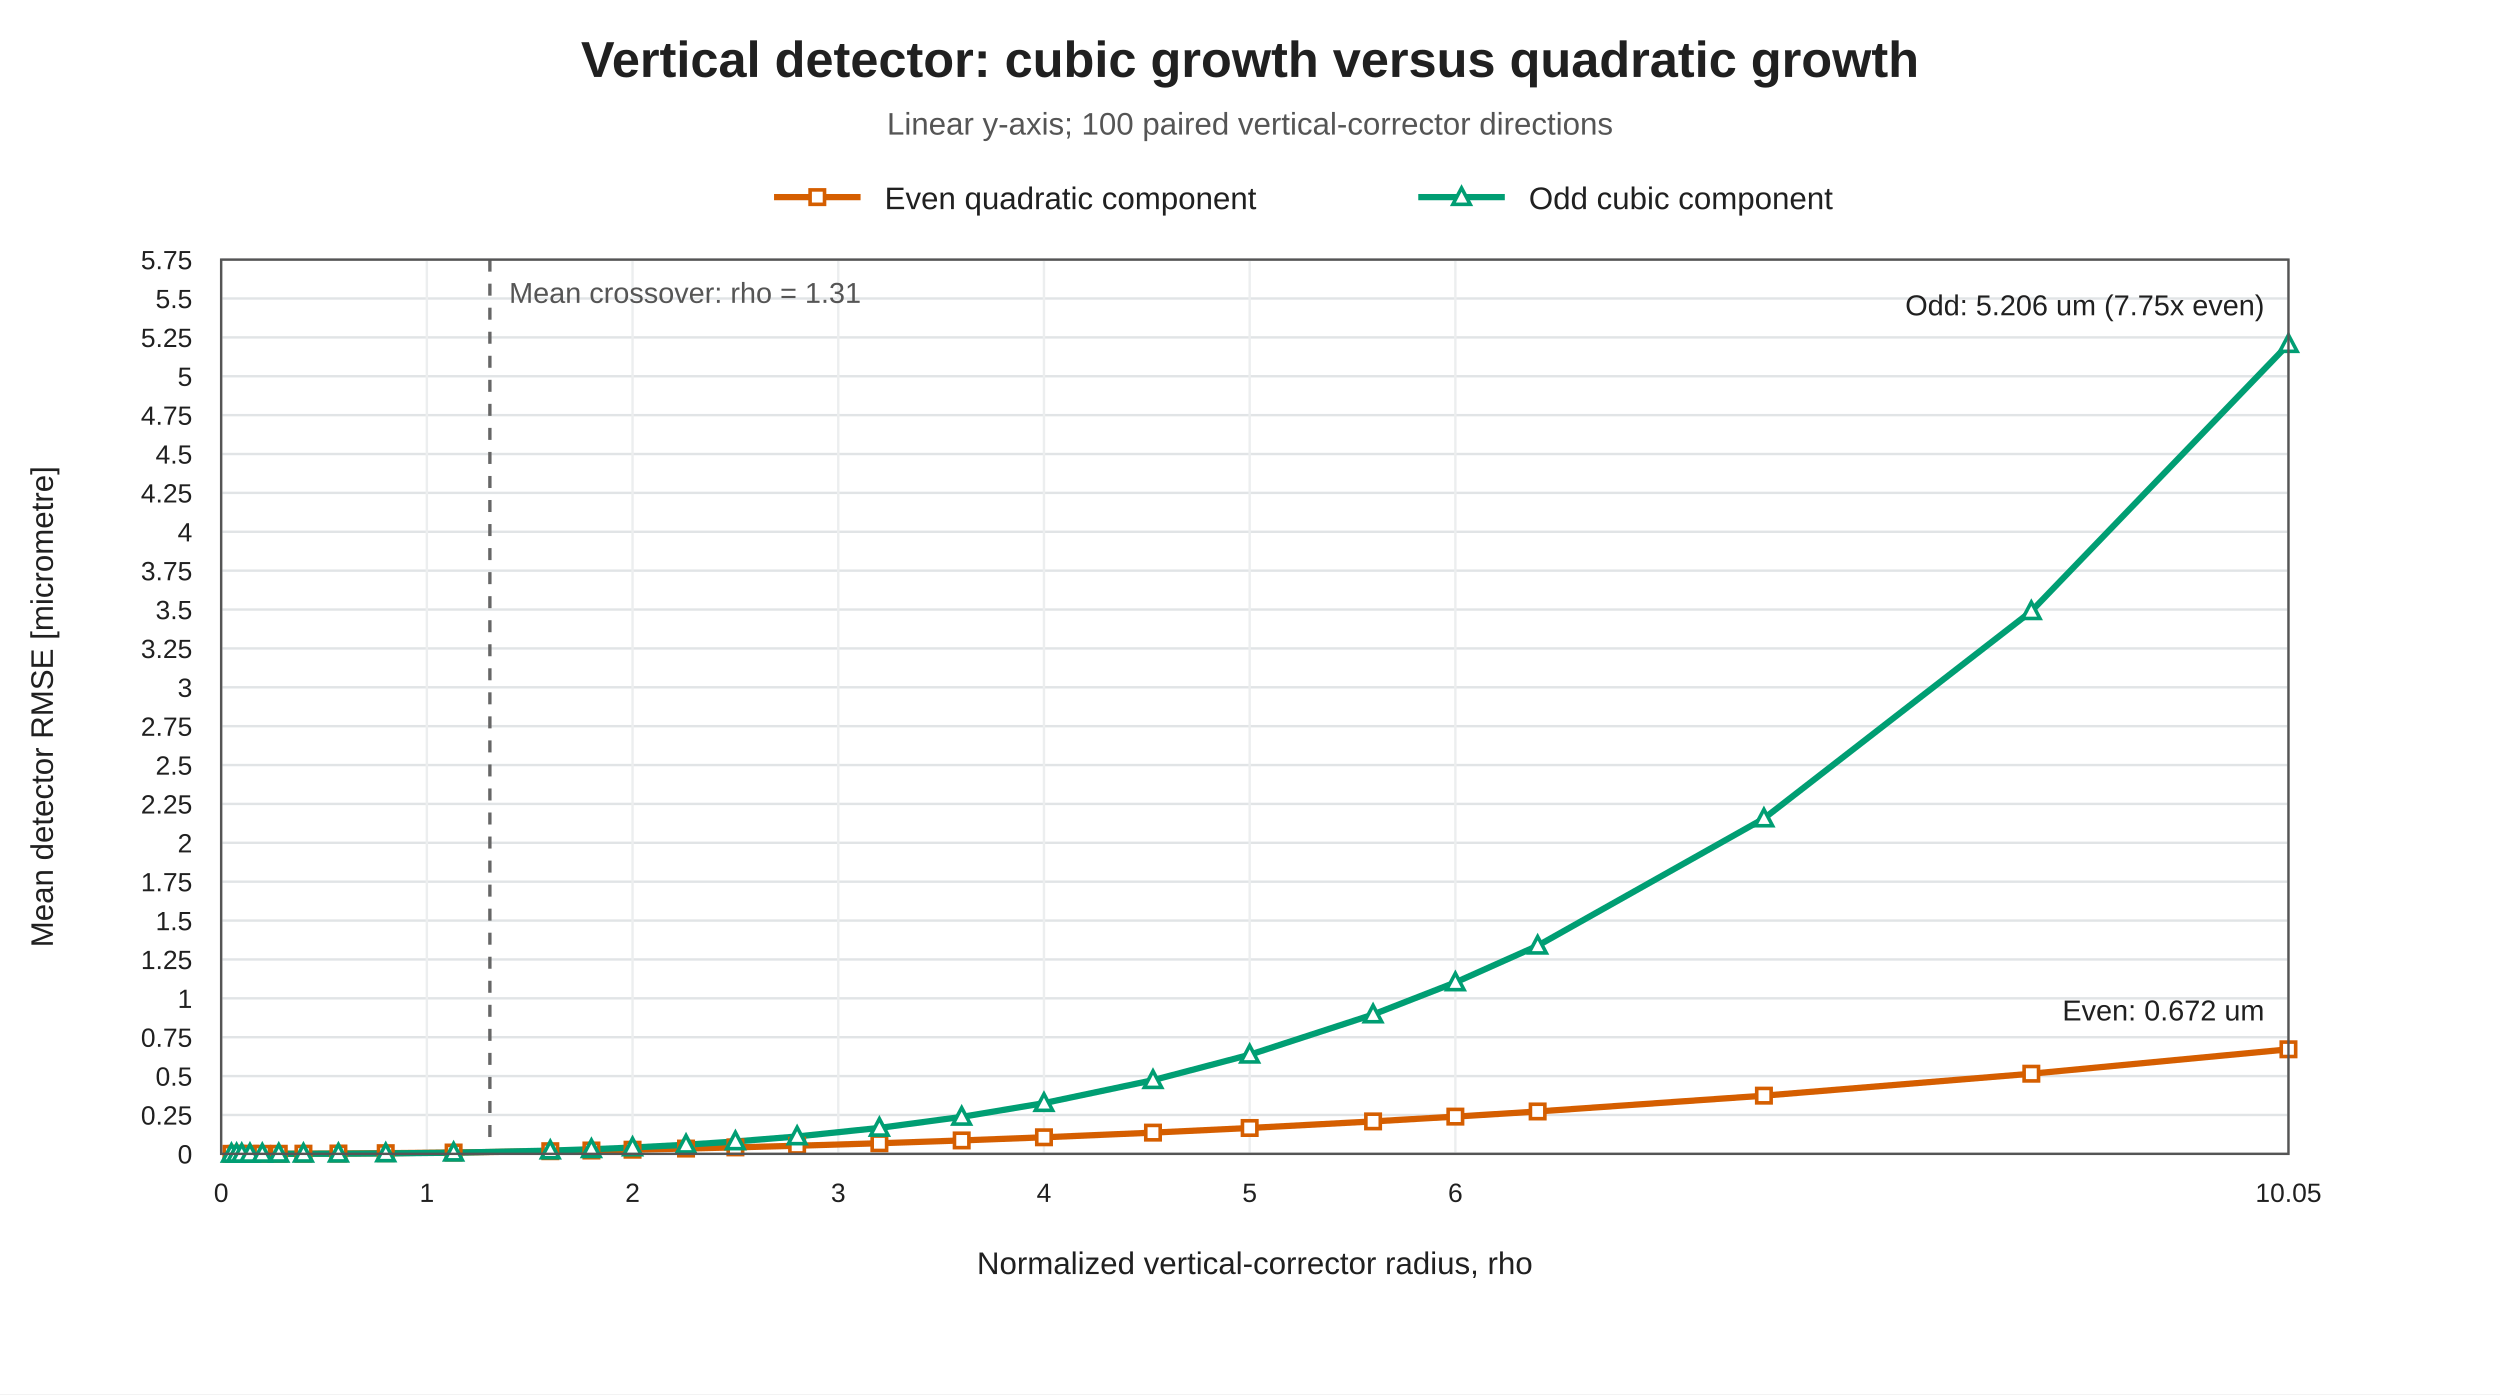
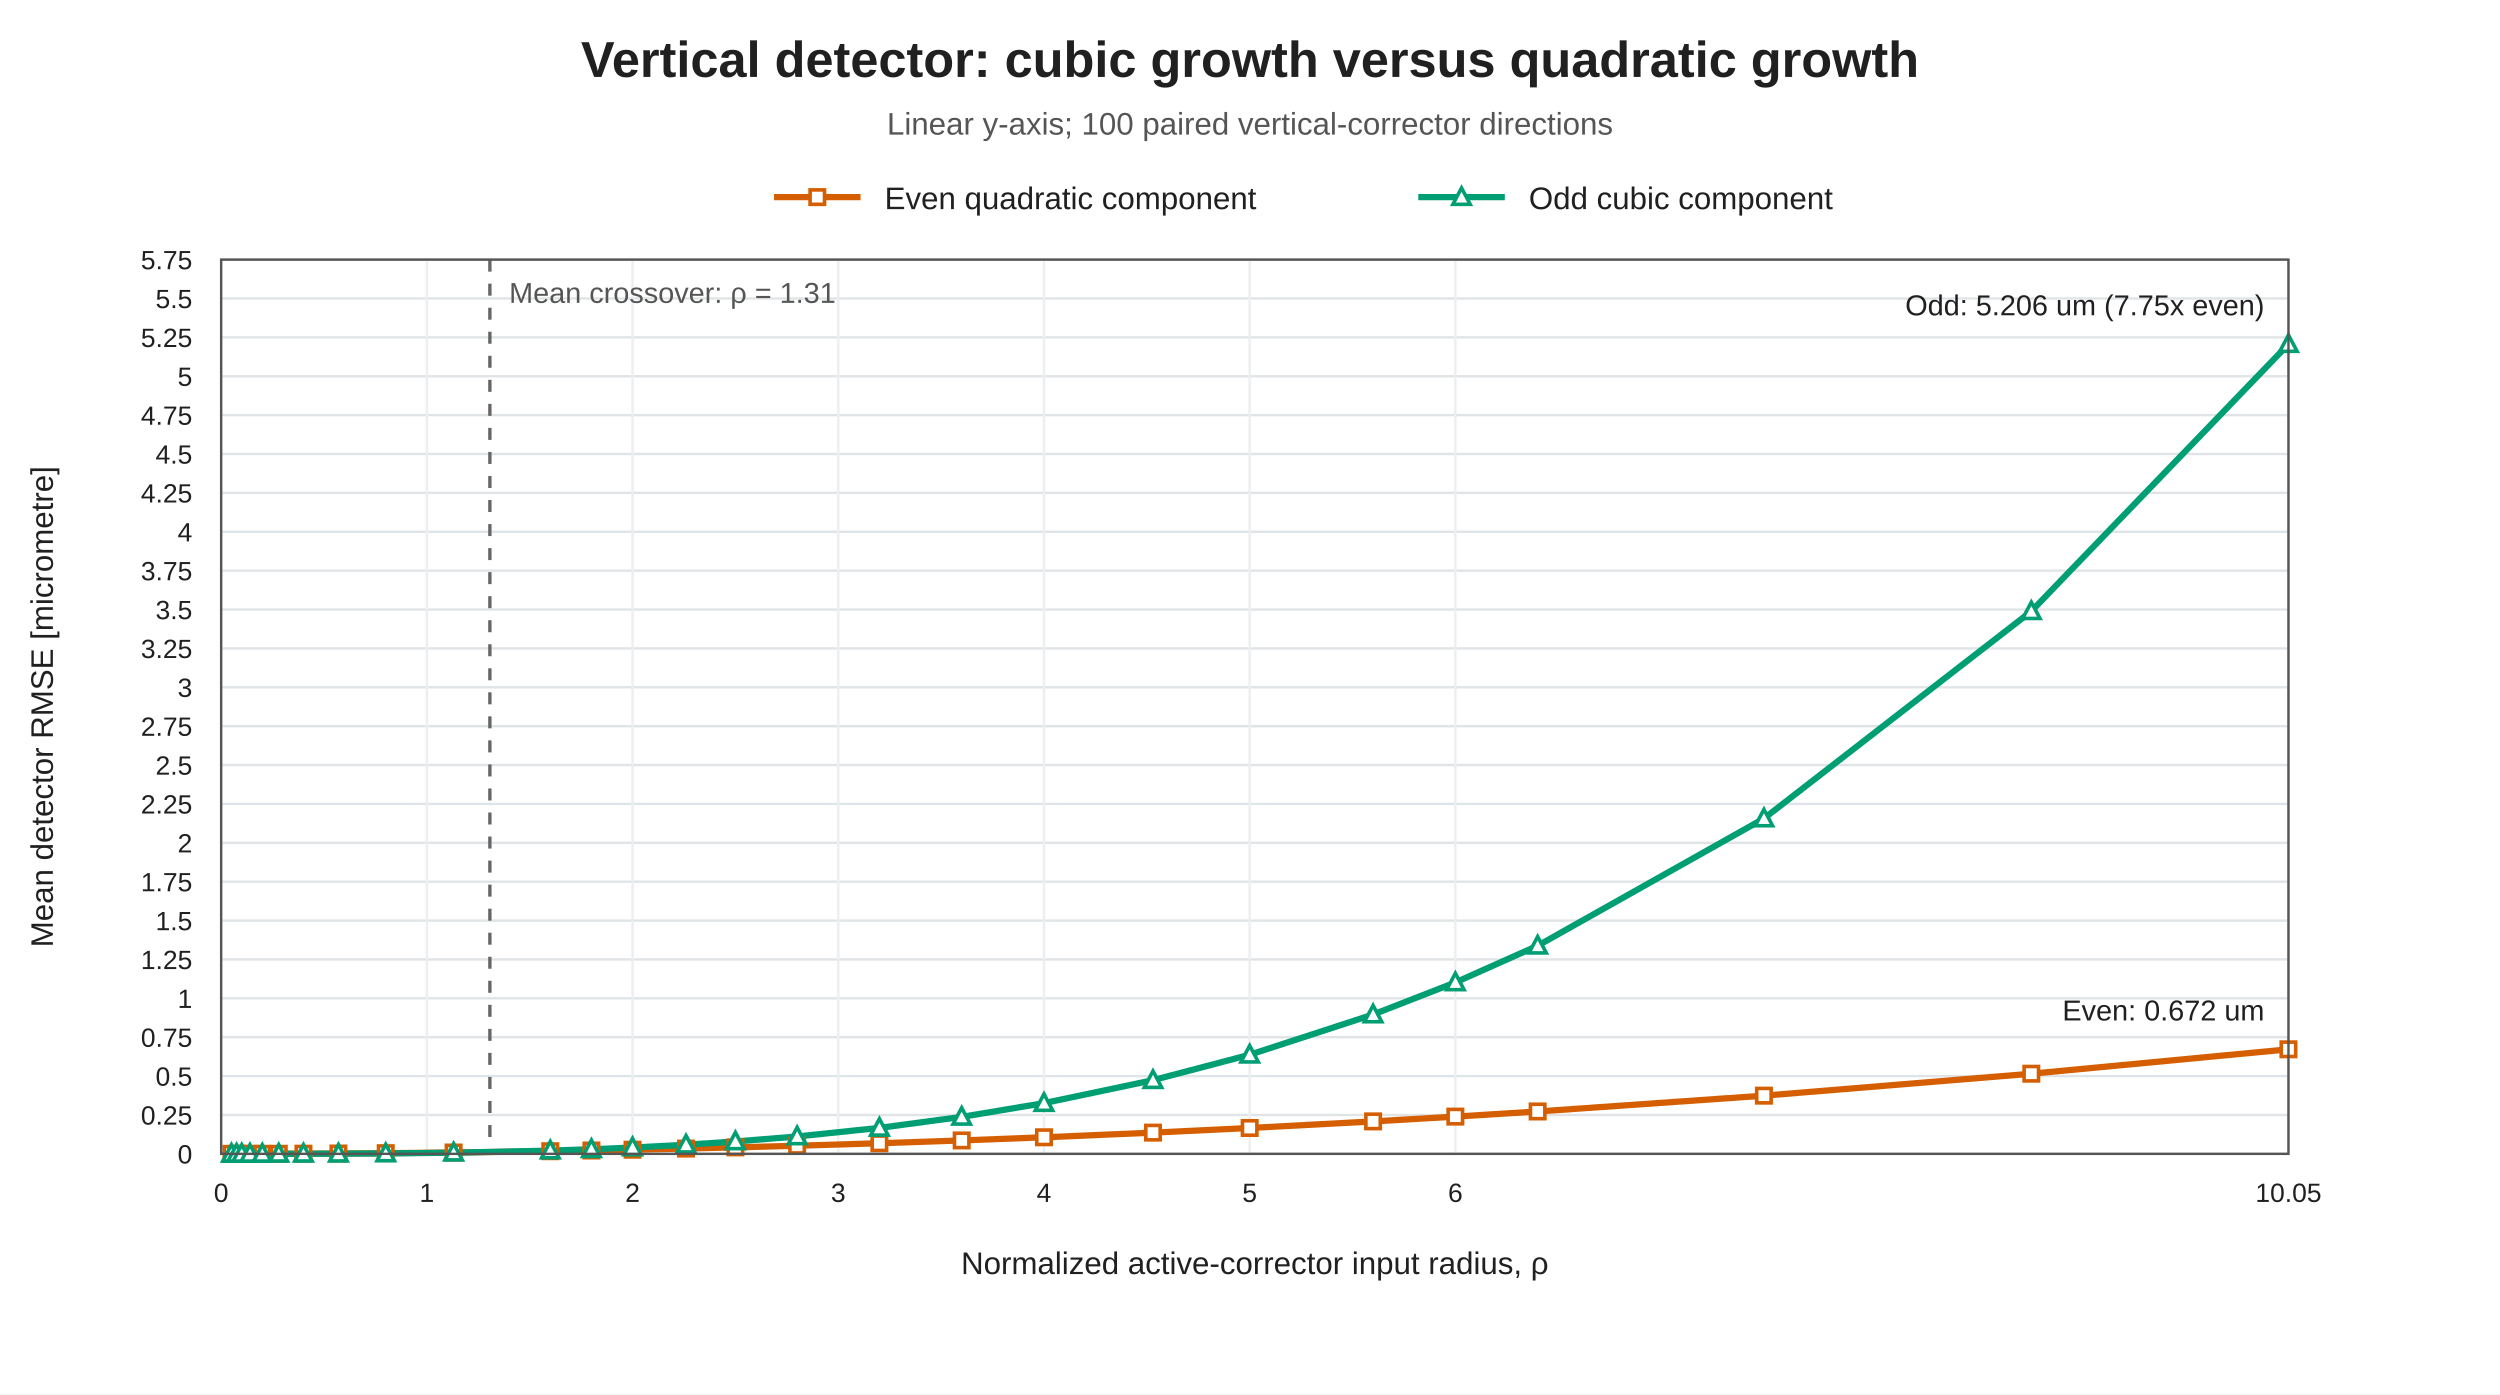
<svg xmlns="http://www.w3.org/2000/svg" width="1040" height="580" viewBox="0 0 1040 580" role="img" aria-labelledby="linear-title linear-desc">
  <rect width="100%" height="100%" fill="white" />
  <g font-family="Arial, Helvetica, sans-serif" fill="#202020">
    <text x="520" y="32" text-anchor="middle" font-size="21" font-weight="600">Vertical detector: cubic growth versus quadratic growth</text>
    <text x="520" y="56" text-anchor="middle" font-size="13" fill="#555">Linear y-axis; 100 paired vertical-corrector directions</text>
    <line x1="322" y1="82" x2="358" y2="82" stroke="#D55E00" stroke-width="2.6" />
    <rect x="337" y="79" width="6" height="6" fill="white" stroke="#D55E00" stroke-width="1.5" />
    <text x="368" y="87" font-size="13">Even quadratic component</text>
    <line x1="590" y1="82" x2="626" y2="82" stroke="#009E73" stroke-width="2.6" />
    <polygon points="608,78.2 604.4,85 611.6,85" fill="white" stroke="#009E73" stroke-width="1.5" />
    <text x="636" y="87" font-size="13">Odd cubic component</text>
    <line x1="92" y1="480.00" x2="952" y2="480.00" stroke="#E1E4E6" />
    <text x="80" y="484.00" text-anchor="end" font-size="11">0</text>
    <line x1="92" y1="463.83" x2="952" y2="463.83" stroke="#E1E4E6" />
    <text x="80" y="467.83" text-anchor="end" font-size="11">0.25</text>
    <line x1="92" y1="447.65" x2="952" y2="447.65" stroke="#E1E4E6" />
    <text x="80" y="451.65" text-anchor="end" font-size="11">0.5</text>
    <line x1="92" y1="431.48" x2="952" y2="431.48" stroke="#E1E4E6" />
    <text x="80" y="435.48" text-anchor="end" font-size="11">0.75</text>
    <line x1="92" y1="415.30" x2="952" y2="415.30" stroke="#E1E4E6" />
    <text x="80" y="419.30" text-anchor="end" font-size="11">1</text>
    <line x1="92" y1="399.13" x2="952" y2="399.13" stroke="#E1E4E6" />
    <text x="80" y="403.13" text-anchor="end" font-size="11">1.25</text>
    <line x1="92" y1="382.96" x2="952" y2="382.96" stroke="#E1E4E6" />
    <text x="80" y="386.96" text-anchor="end" font-size="11">1.5</text>
    <line x1="92" y1="366.78" x2="952" y2="366.78" stroke="#E1E4E6" />
    <text x="80" y="370.78" text-anchor="end" font-size="11">1.75</text>
    <line x1="92" y1="350.61" x2="952" y2="350.61" stroke="#E1E4E6" />
    <text x="80" y="354.61" text-anchor="end" font-size="11">2</text>
    <line x1="92" y1="334.43" x2="952" y2="334.43" stroke="#E1E4E6" />
    <text x="80" y="338.43" text-anchor="end" font-size="11">2.25</text>
    <line x1="92" y1="318.26" x2="952" y2="318.26" stroke="#E1E4E6" />
    <text x="80" y="322.26" text-anchor="end" font-size="11">2.5</text>
    <line x1="92" y1="302.09" x2="952" y2="302.09" stroke="#E1E4E6" />
    <text x="80" y="306.09" text-anchor="end" font-size="11">2.75</text>
    <line x1="92" y1="285.91" x2="952" y2="285.91" stroke="#E1E4E6" />
    <text x="80" y="289.91" text-anchor="end" font-size="11">3</text>
    <line x1="92" y1="269.74" x2="952" y2="269.74" stroke="#E1E4E6" />
    <text x="80" y="273.74" text-anchor="end" font-size="11">3.25</text>
    <line x1="92" y1="253.57" x2="952" y2="253.57" stroke="#E1E4E6" />
    <text x="80" y="257.57" text-anchor="end" font-size="11">3.5</text>
    <line x1="92" y1="237.39" x2="952" y2="237.39" stroke="#E1E4E6" />
    <text x="80" y="241.39" text-anchor="end" font-size="11">3.75</text>
    <line x1="92" y1="221.22" x2="952" y2="221.22" stroke="#E1E4E6" />
    <text x="80" y="225.22" text-anchor="end" font-size="11">4</text>
    <line x1="92" y1="205.04" x2="952" y2="205.04" stroke="#E1E4E6" />
    <text x="80" y="209.04" text-anchor="end" font-size="11">4.25</text>
    <line x1="92" y1="188.87" x2="952" y2="188.87" stroke="#E1E4E6" />
    <text x="80" y="192.87" text-anchor="end" font-size="11">4.5</text>
    <line x1="92" y1="172.70" x2="952" y2="172.70" stroke="#E1E4E6" />
    <text x="80" y="176.70" text-anchor="end" font-size="11">4.75</text>
    <line x1="92" y1="156.52" x2="952" y2="156.52" stroke="#E1E4E6" />
    <text x="80" y="160.52" text-anchor="end" font-size="11">5</text>
    <line x1="92" y1="140.35" x2="952" y2="140.35" stroke="#E1E4E6" />
    <text x="80" y="144.35" text-anchor="end" font-size="11">5.25</text>
    <line x1="92" y1="124.17" x2="952" y2="124.17" stroke="#E1E4E6" />
    <text x="80" y="128.17" text-anchor="end" font-size="11">5.5</text>
    <line x1="92" y1="108.00" x2="952" y2="108.00" stroke="#E1E4E6" />
    <text x="80" y="112.00" text-anchor="end" font-size="11">5.75</text>
    <line x1="92.00" y1="108" x2="92.00" y2="480" stroke="#ECEEEF" />
    <text x="92.00" y="500" text-anchor="middle" font-size="11">0</text>
    <line x1="177.57" y1="108" x2="177.57" y2="480" stroke="#ECEEEF" />
    <text x="177.57" y="500" text-anchor="middle" font-size="11">1</text>
    <line x1="263.14" y1="108" x2="263.14" y2="480" stroke="#ECEEEF" />
    <text x="263.14" y="500" text-anchor="middle" font-size="11">2</text>
    <line x1="348.72" y1="108" x2="348.72" y2="480" stroke="#ECEEEF" />
    <text x="348.72" y="500" text-anchor="middle" font-size="11">3</text>
    <line x1="434.29" y1="108" x2="434.29" y2="480" stroke="#ECEEEF" />
    <text x="434.29" y="500" text-anchor="middle" font-size="11">4</text>
    <line x1="519.86" y1="108" x2="519.86" y2="480" stroke="#ECEEEF" />
    <text x="519.86" y="500" text-anchor="middle" font-size="11">5</text>
    <line x1="605.43" y1="108" x2="605.43" y2="480" stroke="#ECEEEF" />
    <text x="605.43" y="500" text-anchor="middle" font-size="11">6</text>
    <line x1="952.00" y1="108" x2="952.00" y2="480" stroke="#ECEEEF" />
    <text x="952.00" y="500" text-anchor="middle" font-size="11">10.05</text>
    <line x1="203.79" y1="108" x2="203.79" y2="480" stroke="#666" stroke-width="1.4" stroke-dasharray="5 5" />
-     <text x="211.79" y="126" font-size="12" fill="#555">Mean crossover: rho = 1.31</text>
+     <text x="211.79" y="126" font-size="12" fill="#555">Mean crossover: ρ = 1.31</text>
    <polyline points="96.28,480.00 98.42,480.00 100.56,480.00 103.98,479.99 109.11,479.98 115.96,479.97 126.23,479.93 140.78,479.86 160.46,479.72 188.70,479.45 228.92,478.90 246.03,478.61 263.14,478.28 285.39,477.80 305.93,477.31 331.60,476.63 365.83,475.59 400.06,474.42 434.29,473.11 479.64,471.17 519.86,469.24 571.20,466.50 605.43,464.51 639.66,462.37 733.79,455.79 845.03,446.66 952.00,436.51" fill="none" stroke="#D55E00" stroke-width="2.6" />
    <polyline points="96.28,480.00 98.42,480.00 100.56,480.00 103.98,480.00 109.11,480.00 115.96,479.99 126.23,479.98 140.78,479.94 160.46,479.83 188.70,479.52 228.92,478.65 246.03,478.08 263.14,477.37 285.39,476.20 305.93,474.85 331.60,472.77 365.83,469.20 400.06,464.62 434.29,458.90 479.64,449.35 519.86,438.77 571.20,422.04 605.43,408.69 639.66,393.42 733.79,340.50 845.03,254.28 952.00,143.16" fill="none" stroke="#009E73" stroke-width="2.6" />
    <rect x="93.28" y="477.00" width="6" height="6" fill="white" stroke="#D55E00" stroke-width="1.5" />
    <rect x="95.42" y="477.00" width="6" height="6" fill="white" stroke="#D55E00" stroke-width="1.5" />
    <rect x="97.56" y="477.00" width="6" height="6" fill="white" stroke="#D55E00" stroke-width="1.5" />
    <rect x="100.98" y="476.99" width="6" height="6" fill="white" stroke="#D55E00" stroke-width="1.5" />
    <rect x="106.11" y="476.98" width="6" height="6" fill="white" stroke="#D55E00" stroke-width="1.5" />
    <rect x="112.96" y="476.97" width="6" height="6" fill="white" stroke="#D55E00" stroke-width="1.5" />
    <rect x="123.23" y="476.93" width="6" height="6" fill="white" stroke="#D55E00" stroke-width="1.5" />
    <rect x="137.78" y="476.86" width="6" height="6" fill="white" stroke="#D55E00" stroke-width="1.5" />
    <rect x="157.46" y="476.72" width="6" height="6" fill="white" stroke="#D55E00" stroke-width="1.5" />
    <rect x="185.70" y="476.45" width="6" height="6" fill="white" stroke="#D55E00" stroke-width="1.5" />
    <rect x="225.92" y="475.90" width="6" height="6" fill="white" stroke="#D55E00" stroke-width="1.5" />
    <rect x="243.03" y="475.61" width="6" height="6" fill="white" stroke="#D55E00" stroke-width="1.5" />
    <rect x="260.14" y="475.28" width="6" height="6" fill="white" stroke="#D55E00" stroke-width="1.5" />
    <rect x="282.39" y="474.80" width="6" height="6" fill="white" stroke="#D55E00" stroke-width="1.5" />
    <rect x="302.93" y="474.31" width="6" height="6" fill="white" stroke="#D55E00" stroke-width="1.5" />
    <rect x="328.60" y="473.63" width="6" height="6" fill="white" stroke="#D55E00" stroke-width="1.5" />
    <rect x="362.83" y="472.59" width="6" height="6" fill="white" stroke="#D55E00" stroke-width="1.5" />
    <rect x="397.06" y="471.42" width="6" height="6" fill="white" stroke="#D55E00" stroke-width="1.5" />
    <rect x="431.29" y="470.11" width="6" height="6" fill="white" stroke="#D55E00" stroke-width="1.5" />
    <rect x="476.64" y="468.17" width="6" height="6" fill="white" stroke="#D55E00" stroke-width="1.5" />
    <rect x="516.86" y="466.24" width="6" height="6" fill="white" stroke="#D55E00" stroke-width="1.5" />
    <rect x="568.20" y="463.50" width="6" height="6" fill="white" stroke="#D55E00" stroke-width="1.5" />
    <rect x="602.43" y="461.51" width="6" height="6" fill="white" stroke="#D55E00" stroke-width="1.5" />
    <rect x="636.66" y="459.37" width="6" height="6" fill="white" stroke="#D55E00" stroke-width="1.5" />
    <rect x="730.79" y="452.79" width="6" height="6" fill="white" stroke="#D55E00" stroke-width="1.5" />
    <rect x="842.03" y="443.66" width="6" height="6" fill="white" stroke="#D55E00" stroke-width="1.5" />
    <rect x="949.00" y="433.51" width="6" height="6" fill="white" stroke="#D55E00" stroke-width="1.5" />
    <polygon points="96.28,476.20 92.68,483.00 99.88,483.00" fill="white" stroke="#009E73" stroke-width="1.5" />
    <polygon points="98.42,476.20 94.82,483.00 102.02,483.00" fill="white" stroke="#009E73" stroke-width="1.5" />
    <polygon points="100.56,476.20 96.96,483.00 104.16,483.00" fill="white" stroke="#009E73" stroke-width="1.5" />
    <polygon points="103.98,476.20 100.38,483.00 107.58,483.00" fill="white" stroke="#009E73" stroke-width="1.5" />
    <polygon points="109.11,476.20 105.51,483.00 112.71,483.00" fill="white" stroke="#009E73" stroke-width="1.5" />
    <polygon points="115.96,476.19 112.36,482.99 119.56,482.99" fill="white" stroke="#009E73" stroke-width="1.5" />
    <polygon points="126.23,476.18 122.63,482.98 129.83,482.98" fill="white" stroke="#009E73" stroke-width="1.5" />
    <polygon points="140.78,476.14 137.18,482.94 144.38,482.94" fill="white" stroke="#009E73" stroke-width="1.5" />
    <polygon points="160.46,476.03 156.86,482.83 164.06,482.83" fill="white" stroke="#009E73" stroke-width="1.5" />
    <polygon points="188.70,475.72 185.10,482.52 192.30,482.52" fill="white" stroke="#009E73" stroke-width="1.5" />
    <polygon points="228.92,474.85 225.32,481.65 232.52,481.65" fill="white" stroke="#009E73" stroke-width="1.5" />
    <polygon points="246.03,474.28 242.43,481.08 249.63,481.08" fill="white" stroke="#009E73" stroke-width="1.5" />
    <polygon points="263.14,473.57 259.54,480.37 266.74,480.37" fill="white" stroke="#009E73" stroke-width="1.5" />
    <polygon points="285.39,472.40 281.79,479.20 288.99,479.20" fill="white" stroke="#009E73" stroke-width="1.5" />
    <polygon points="305.93,471.05 302.33,477.85 309.53,477.85" fill="white" stroke="#009E73" stroke-width="1.5" />
    <polygon points="331.60,468.97 328.00,475.77 335.20,475.77" fill="white" stroke="#009E73" stroke-width="1.5" />
    <polygon points="365.83,465.40 362.23,472.20 369.43,472.20" fill="white" stroke="#009E73" stroke-width="1.5" />
    <polygon points="400.06,460.82 396.46,467.62 403.66,467.62" fill="white" stroke="#009E73" stroke-width="1.5" />
    <polygon points="434.29,455.10 430.69,461.90 437.89,461.90" fill="white" stroke="#009E73" stroke-width="1.5" />
    <polygon points="479.64,445.55 476.04,452.35 483.24,452.35" fill="white" stroke="#009E73" stroke-width="1.5" />
    <polygon points="519.86,434.97 516.26,441.77 523.46,441.77" fill="white" stroke="#009E73" stroke-width="1.5" />
    <polygon points="571.20,418.24 567.60,425.04 574.80,425.04" fill="white" stroke="#009E73" stroke-width="1.5" />
    <polygon points="605.43,404.89 601.83,411.69 609.03,411.69" fill="white" stroke="#009E73" stroke-width="1.5" />
    <polygon points="639.66,389.62 636.06,396.42 643.26,396.42" fill="white" stroke="#009E73" stroke-width="1.5" />
    <polygon points="733.79,336.70 730.19,343.50 737.39,343.50" fill="white" stroke="#009E73" stroke-width="1.5" />
    <polygon points="845.03,250.48 841.43,257.28 848.63,257.28" fill="white" stroke="#009E73" stroke-width="1.5" />
    <polygon points="952.00,139.36 948.40,146.16 955.60,146.16" fill="white" stroke="#009E73" stroke-width="1.5" />
    <text x="942" y="131.16" text-anchor="end" font-size="12">Odd: 5.206 um (7.75x even)</text>
    <text x="942" y="424.51" text-anchor="end" font-size="12">Even: 0.672 um</text>
    <rect x="92" y="108" width="860" height="372" fill="none" stroke="#555" />
-     <text x="522.00" y="530" text-anchor="middle" font-size="13">Normalized vertical-corrector radius, rho</text>
+     <text x="522.00" y="530" text-anchor="middle" font-size="13">Normalized active-corrector input radius, ρ</text>
    <text x="22" y="294" text-anchor="middle" font-size="13" transform="rotate(-90 22 294)">Mean detector RMSE [micrometre]</text>
  </g>
</svg>
